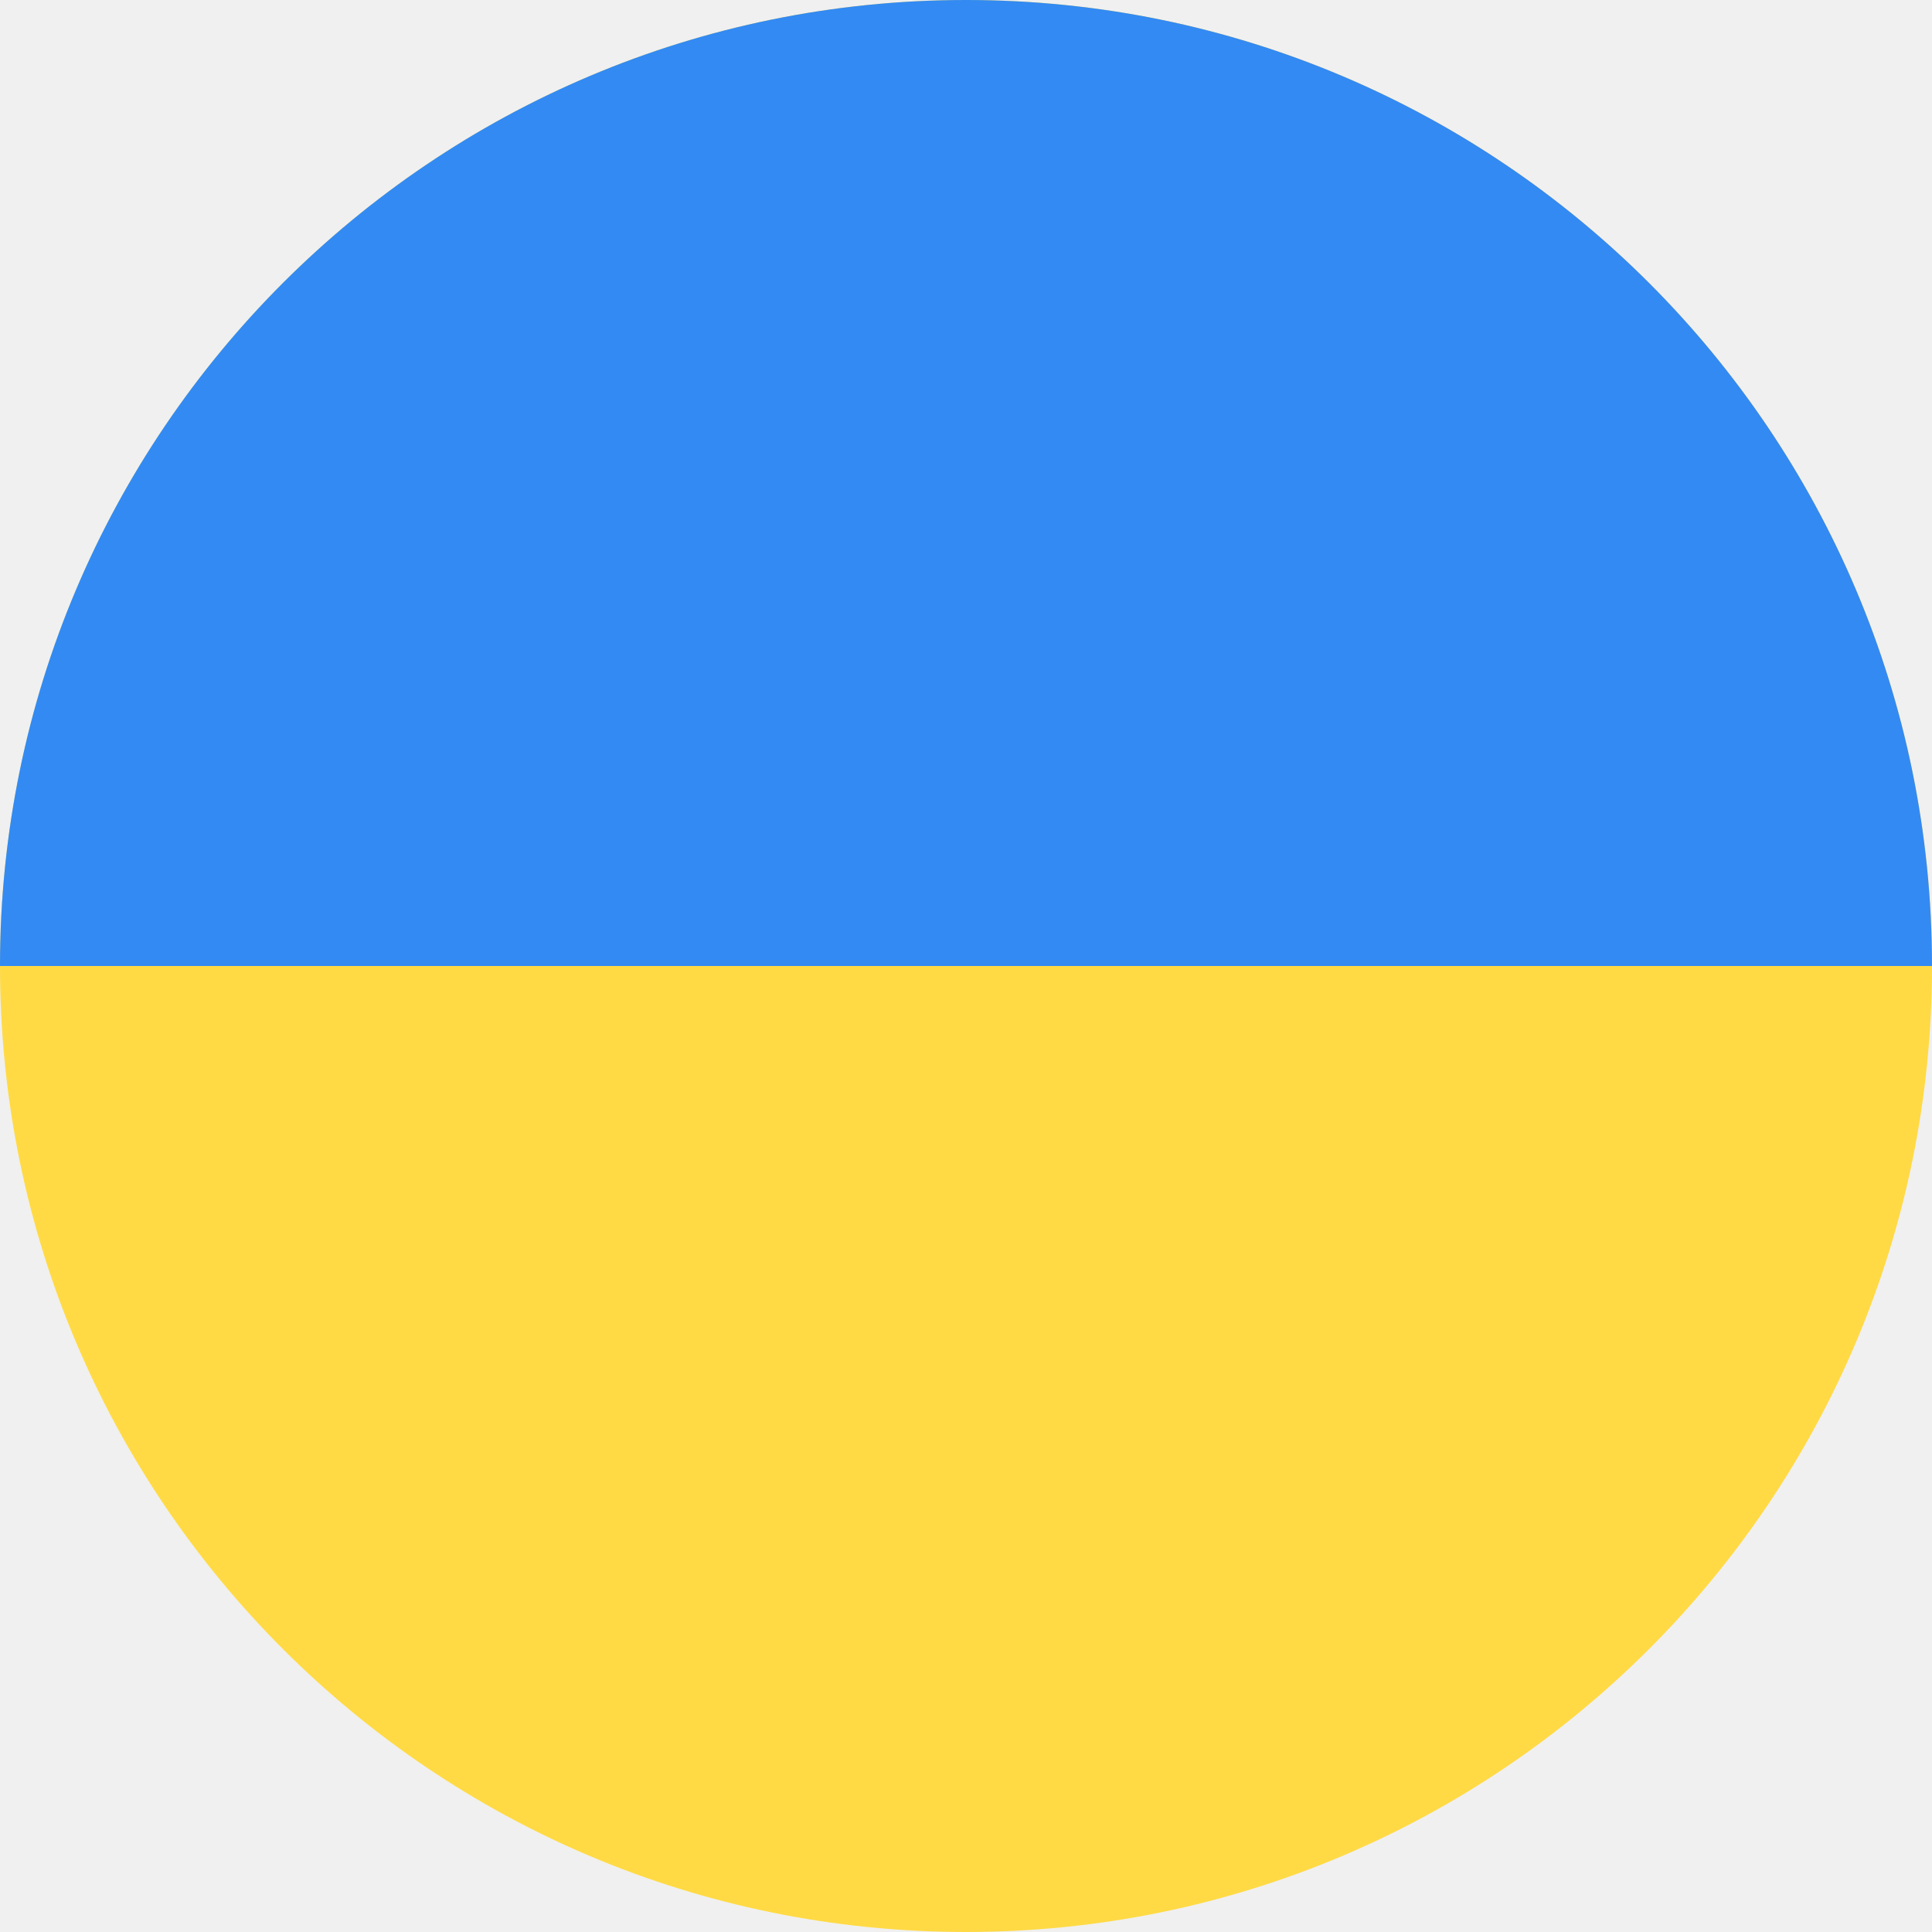
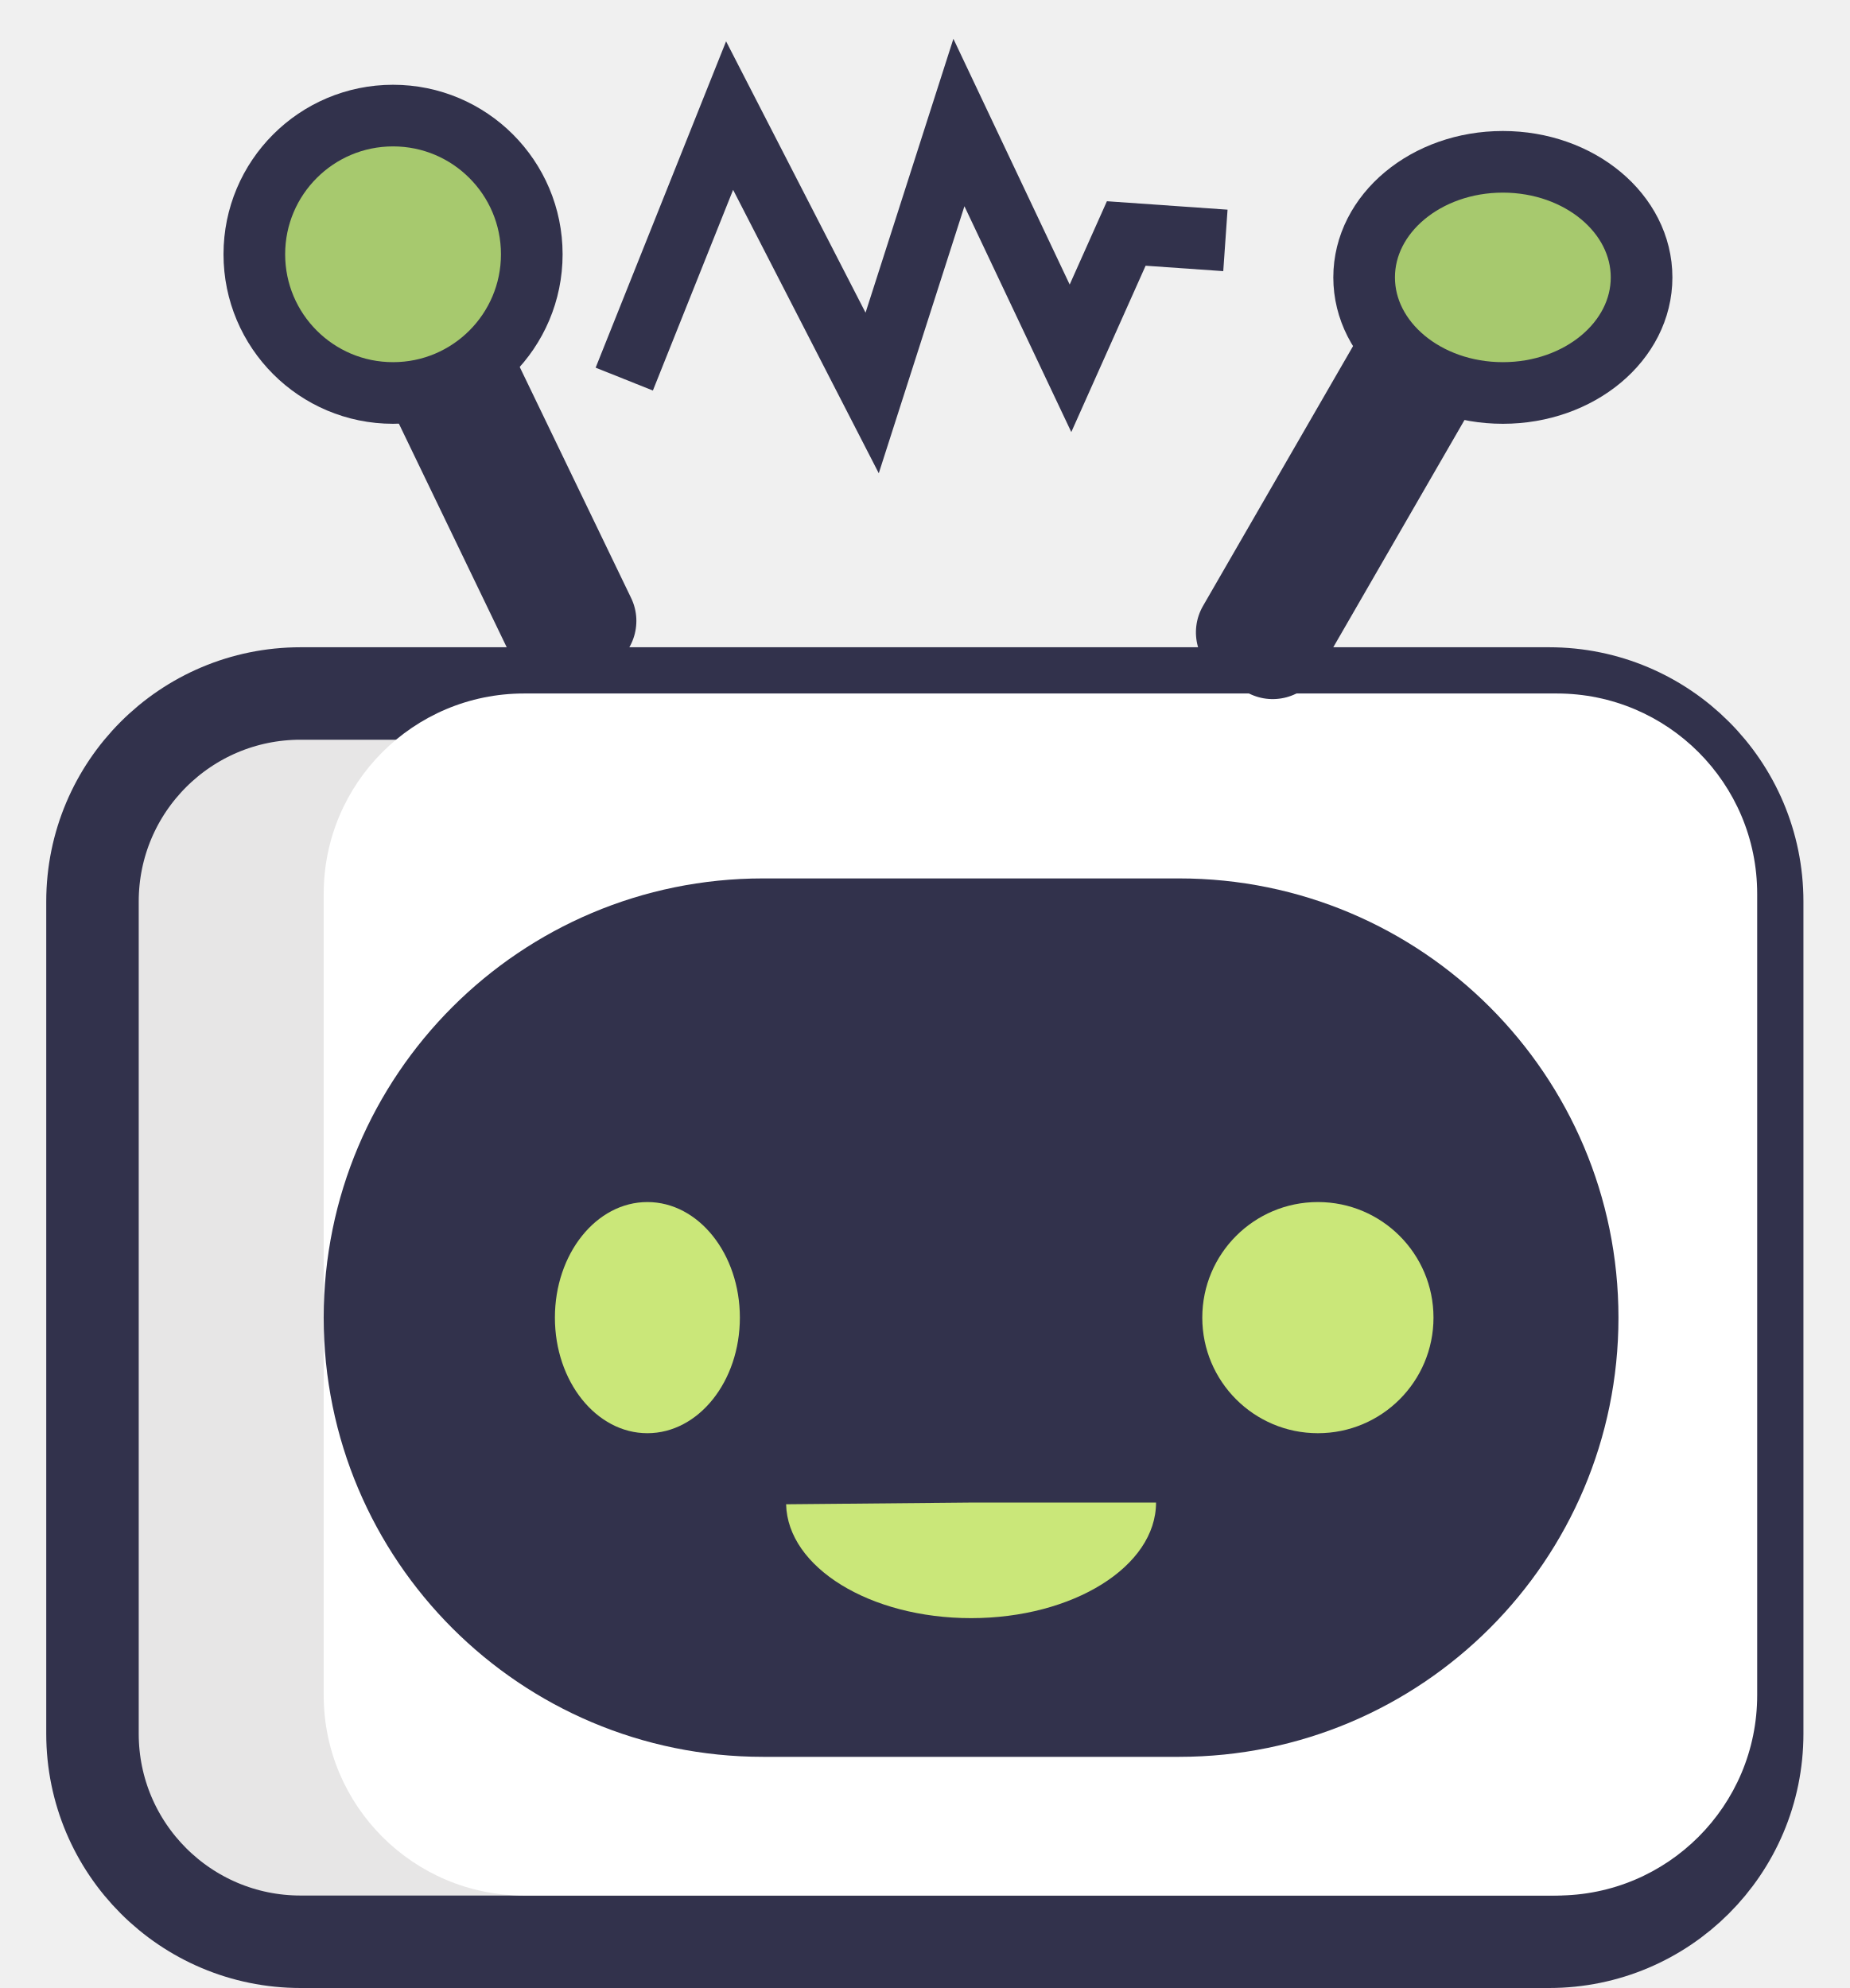
- <svg xmlns="http://www.w3.org/2000/svg" version="1.1" id="Layer_1" x="0px" y="0px" viewBox="0 0 512 512" style="enable-background:new 0 0 512 512;" xml:space="preserve">
-   <circle style="fill:#FFDA44;" cx="256" cy="256" r="256" />
-   <path style="fill:#338AF3;" d="M0,256C0,114.616,114.616,0,256,0s256,114.616,256,256" />
-   <g>
- </g>
-   <g>
- </g>
-   <g>
- </g>
-   <g>
- </g>
-   <g>
- </g>
-   <g>
- </g>
-   <g>
- </g>
-   <g>
- </g>
-   <g>
- </g>
-   <g>
- </g>
-   <g>
- </g>
-   <g>
- </g>
-   <g>
- </g>
-   <g>
- </g>
-   <g>
- </g>
+ <svg xmlns="http://www.w3.org/2000/svg" width="40" height="43" overflow="hidden">
+   <g transform="translate(-434 -526)">
+     <path d="M436 545.5C436 543.015 438.015 541 440.5 541L467.5 541C469.985 541 472 543.015 472 545.5L472 563.5C472 565.985 469.985 568 467.5 568L440.5 568C438.015 568 436 565.985 436 563.5Z" stroke="#32324C" stroke-width="2" stroke-miterlimit="8" fill="#E7E6E6" fill-rule="evenodd" />
+     <path d="M441 545.333C441 542.94 442.94 541 445.333 541L467.667 541C470.06 541 472 542.94 472 545.333L472 562.667C472 565.06 470.06 567 467.667 567L445.333 567C442.94 567 441 565.06 441 562.667Z" fill="#FFFFFF" fill-rule="evenodd" />
+     <path d="M441 554.5C441 549.253 445.253 545 450.5 545L459.5 545C464.747 545 469 549.253 469 554.5L469 554.5C469 559.747 464.747 564 459.5 564L450.5 564C445.253 564 441 559.747 441 554.5Z" fill="#32324C" fill-rule="evenodd" />
+     <path d="M446 554.5C446 553.119 446.895 552 448 552 449.105 552 450 553.119 450 554.5 450 555.881 449.105 557 448 557 446.895 557 446 555.881 446 554.5Z" fill="#CAE779" fill-rule="evenodd" />
+     <path d="M460 554.5C460 553.119 461.119 552 462.5 552 463.881 552 465 553.119 465 554.5 465 555.881 463.881 557 462.5 557 461.119 557 460 555.881 460 554.5Z" fill="#CAE779" fill-rule="evenodd" />
+     <path d="M442.628 531.159C443.198 530.884 443.882 531.123 444.157 531.693L447.648 538.934C447.923 539.503 447.683 540.188 447.114 540.463L446.578 540.721C446.008 540.996 445.323 540.757 445.048 540.187L441.557 532.946C441.283 532.376 441.522 531.692 442.092 531.417Z" fill="#32324C" fill-rule="evenodd" />
+     <path d="M439.5 531.5C439.5 529.843 440.843 528.5 442.5 528.5 444.157 528.5 445.5 529.843 445.5 531.5 445.5 533.157 444.157 534.5 442.5 534.5 440.843 534.5 439.5 533.157 439.5 531.5Z" stroke="#32324C" stroke-width="1.333" stroke-miterlimit="8" fill="#A7C96E" fill-rule="evenodd" />
+     <path d="M466.115 532.023C466.663 532.339 466.851 533.04 466.535 533.587L462.516 540.549C462.199 541.096 461.499 541.284 460.951 540.968L460.436 540.67C459.888 540.354 459.7 539.654 460.016 539.106L464.035 532.144C464.352 531.597 465.052 531.409 465.6 531.725Z" fill="#32324C" fill-rule="evenodd" />
+     <path d="M463.5 532C463.5 530.619 464.843 529.5 466.5 529.5 468.157 529.5 469.5 530.619 469.5 532 469.5 533.381 468.157 534.5 466.5 534.5 464.843 534.5 463.5 533.381 463.5 532Z" stroke="#32324C" stroke-width="1.333" stroke-miterlimit="8" fill="#A7C96E" fill-rule="evenodd" />
+     <path d="M459 558.5C459 559.881 457.209 561 455 561 452.814 561 451.033 559.903 451 558.537L455 558.5Z" fill="#CAE779" fill-rule="evenodd" />
+     <path d="M447.5 534.2 449.778 528.5 452.861 534.5 454.737 528.65 457.15 533.75 458.356 531.05 460.5 531.2" stroke="#32324C" stroke-width="1.333" stroke-miterlimit="8" fill="none" fill-rule="evenodd" />
+   </g>
</svg>
